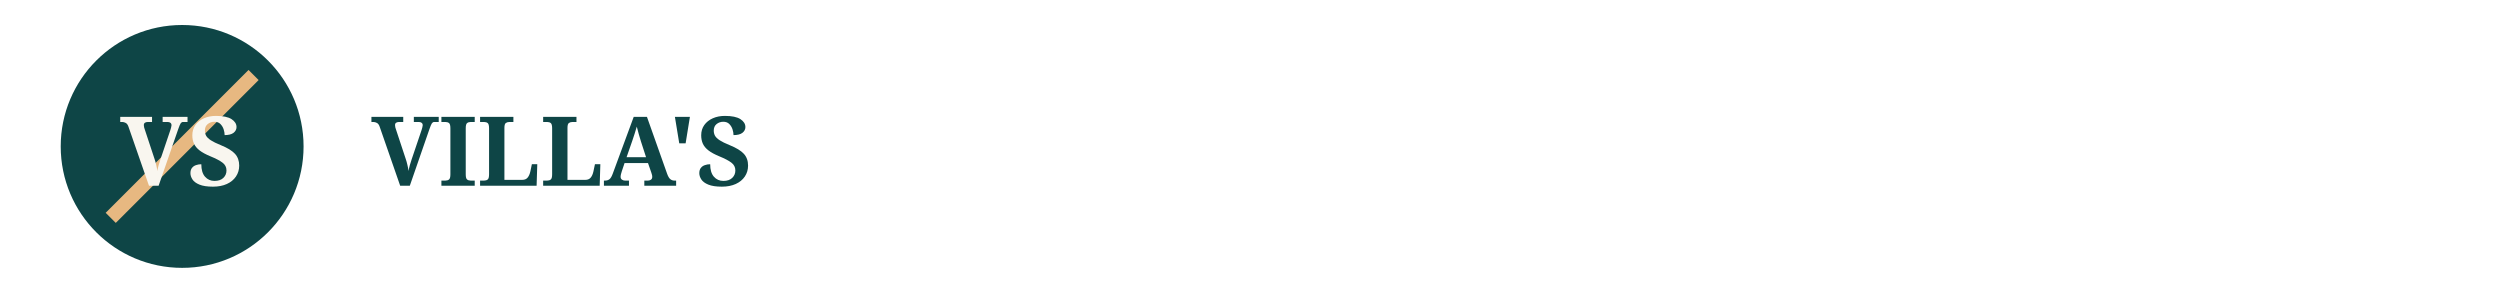
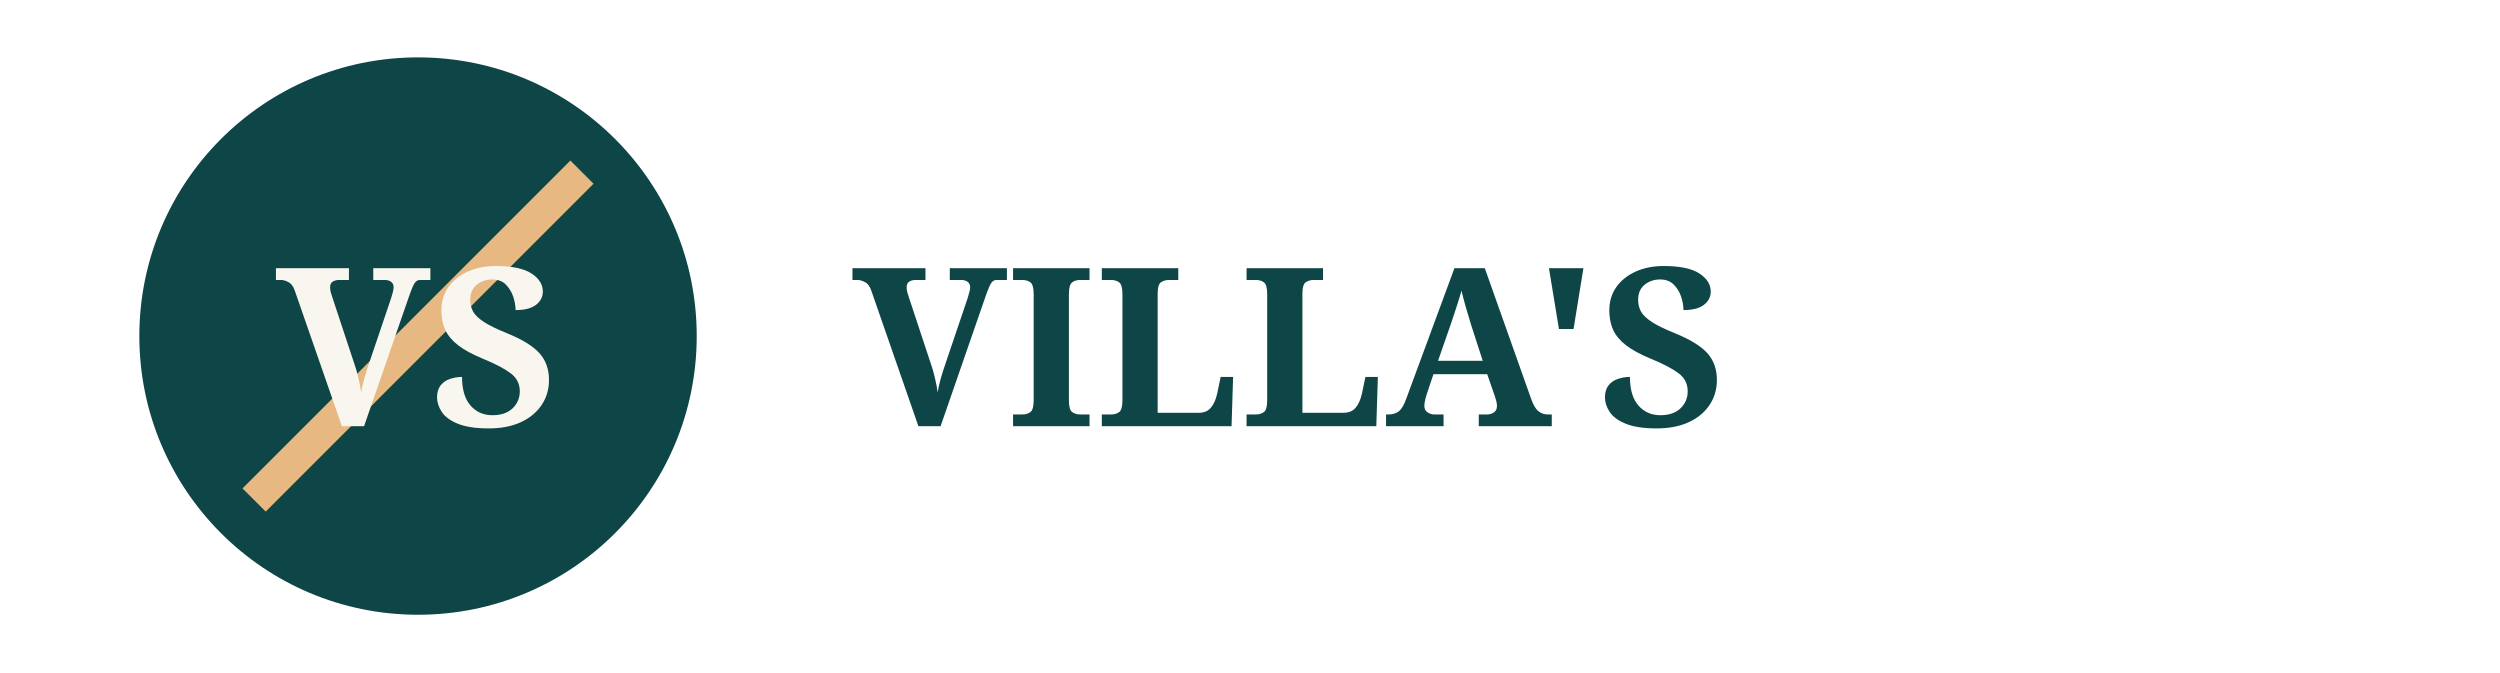
- <svg xmlns="http://www.w3.org/2000/svg" viewBox="0 0 700 82" role="img" aria-label="Villa's Plumbing, LLC logo concept B">
+ <svg xmlns="http://www.w3.org/2000/svg" viewBox="0 0 305 82" role="img" aria-label="Villa's Plumbing, LLC logo concept B">
  <circle cx="51" cy="41" r="34" fill="#0e4546" />
  <path d="M31 61l40-40" stroke="#e7b881" stroke-width="4" />
  <text x="51" y="52" text-anchor="middle" fill="#f9f6ef" font-family="Georgia,serif" font-size="27" font-weight="700">VS</text>
  <text x="104" y="52" fill="#0e4546" font-family="Georgia,serif" font-weight="700" font-size="27">VILLA'S</text>
</svg>
